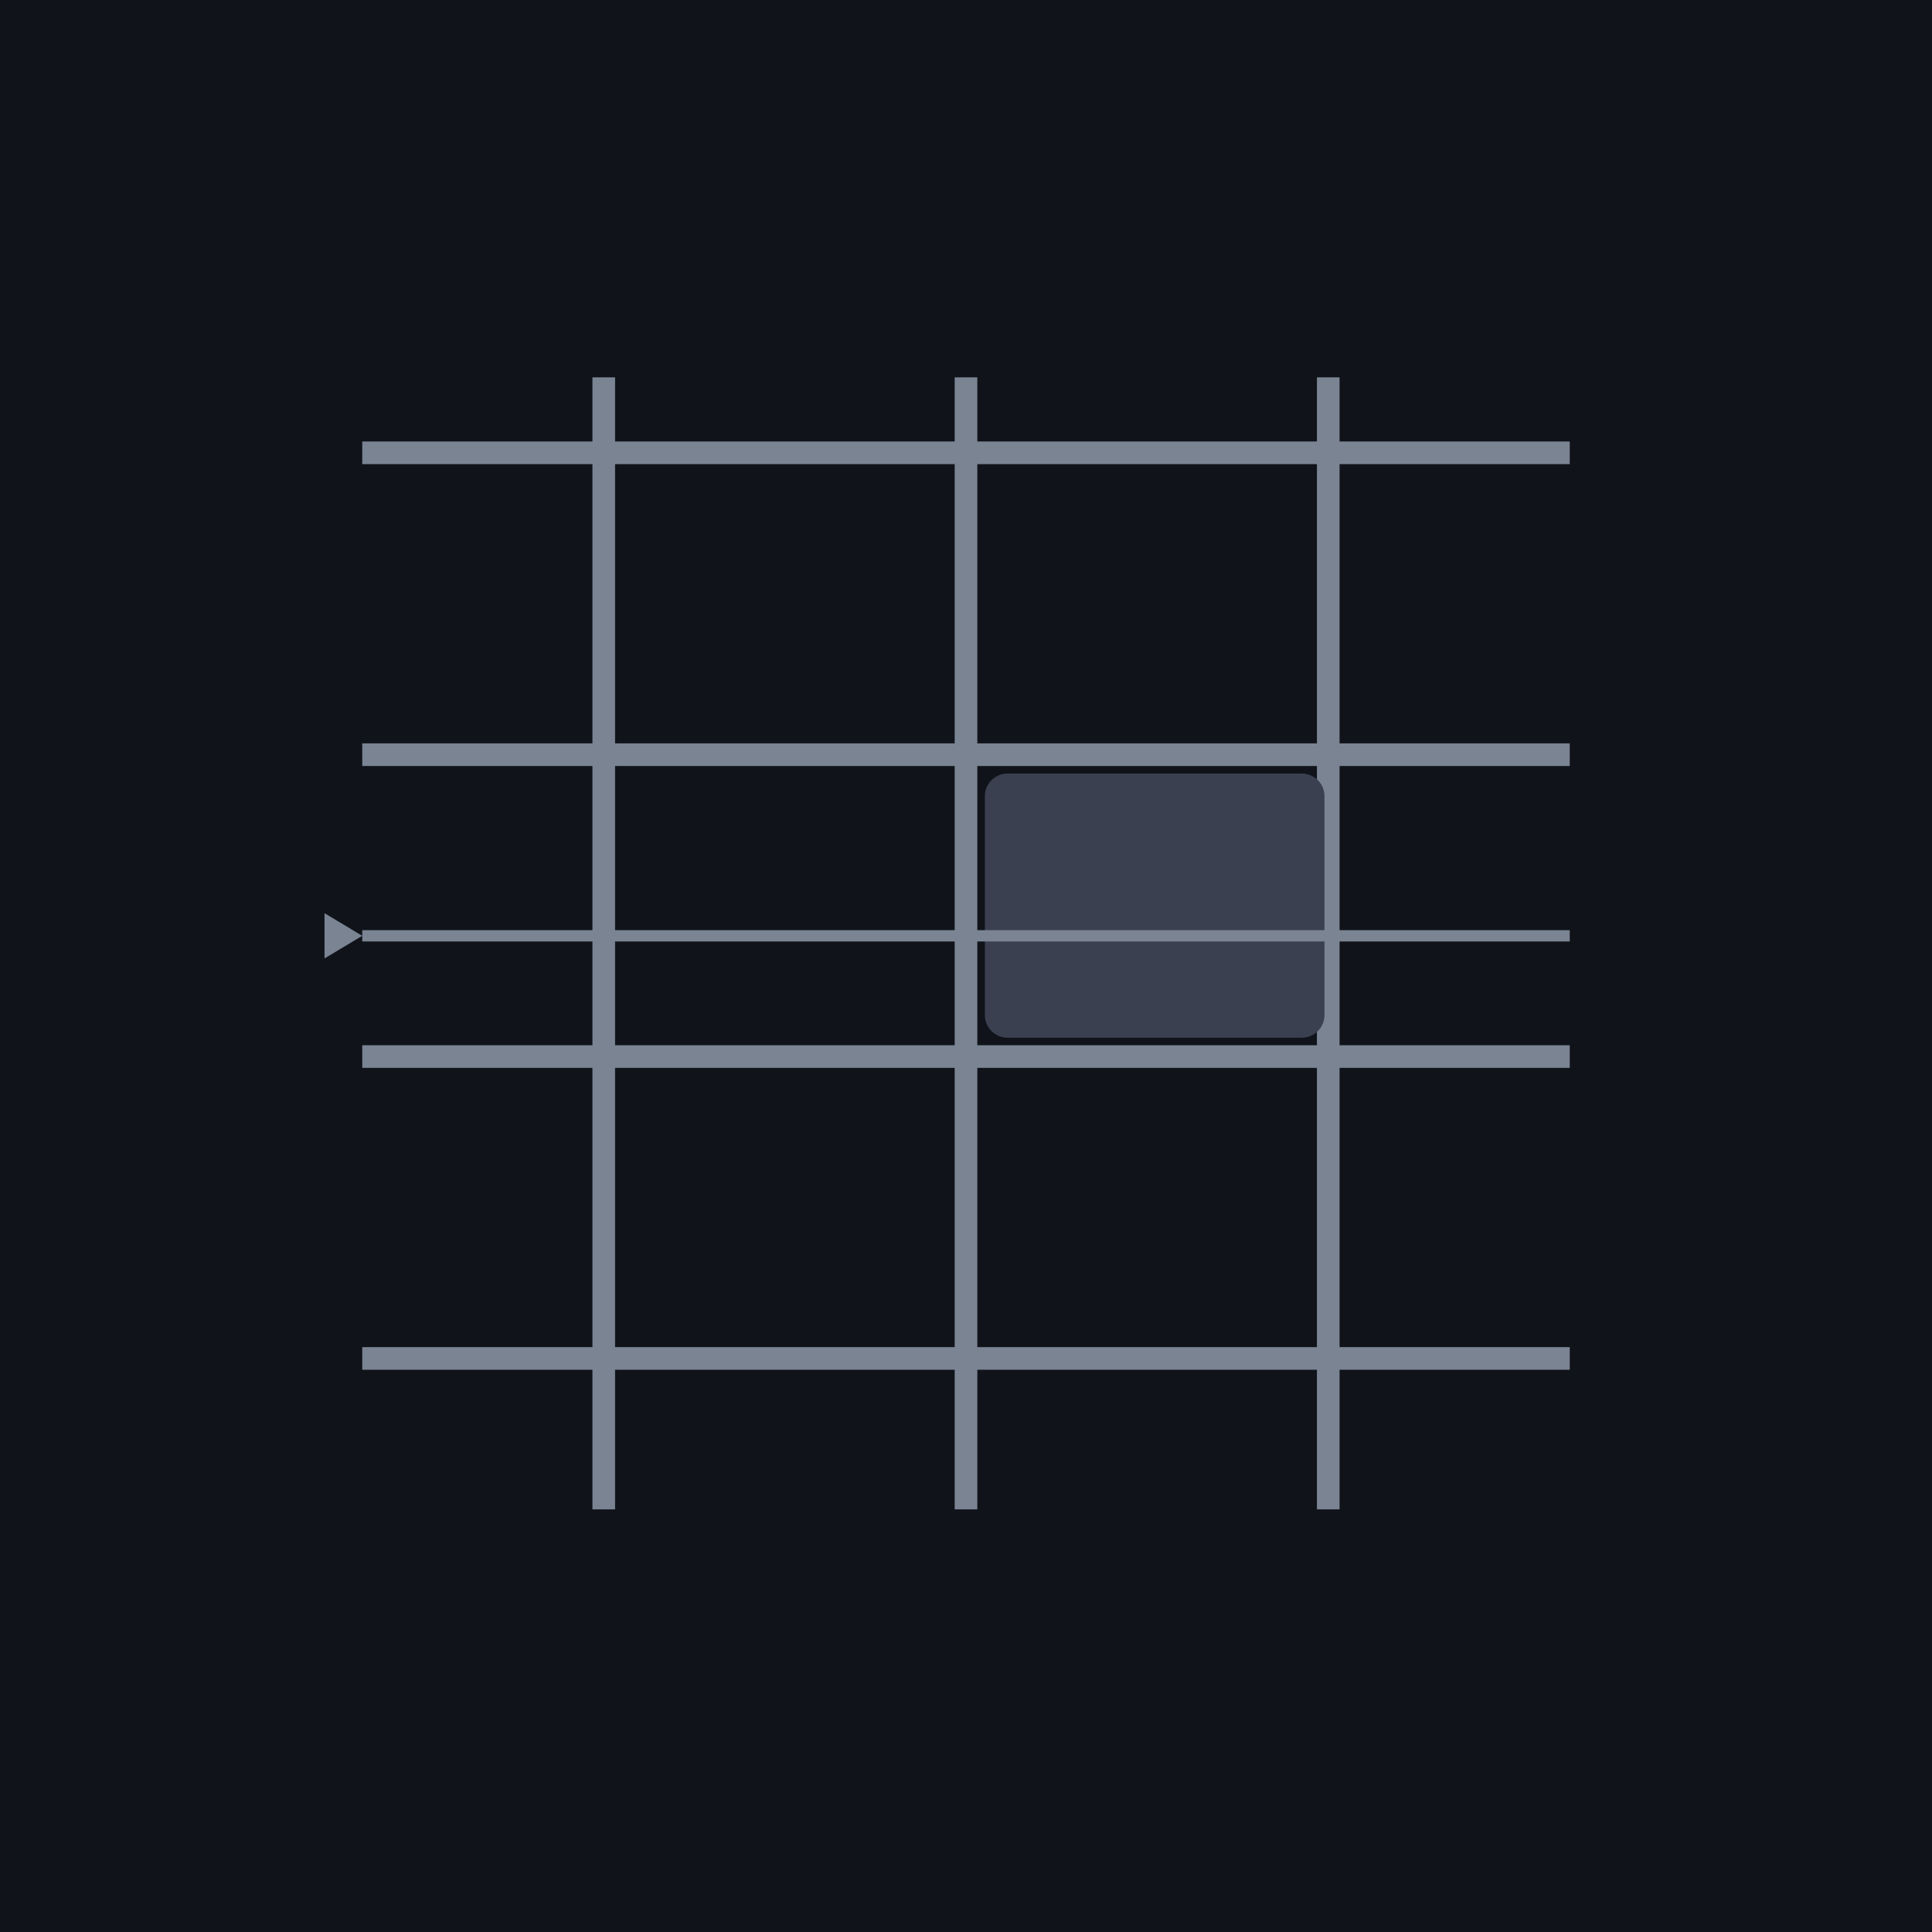
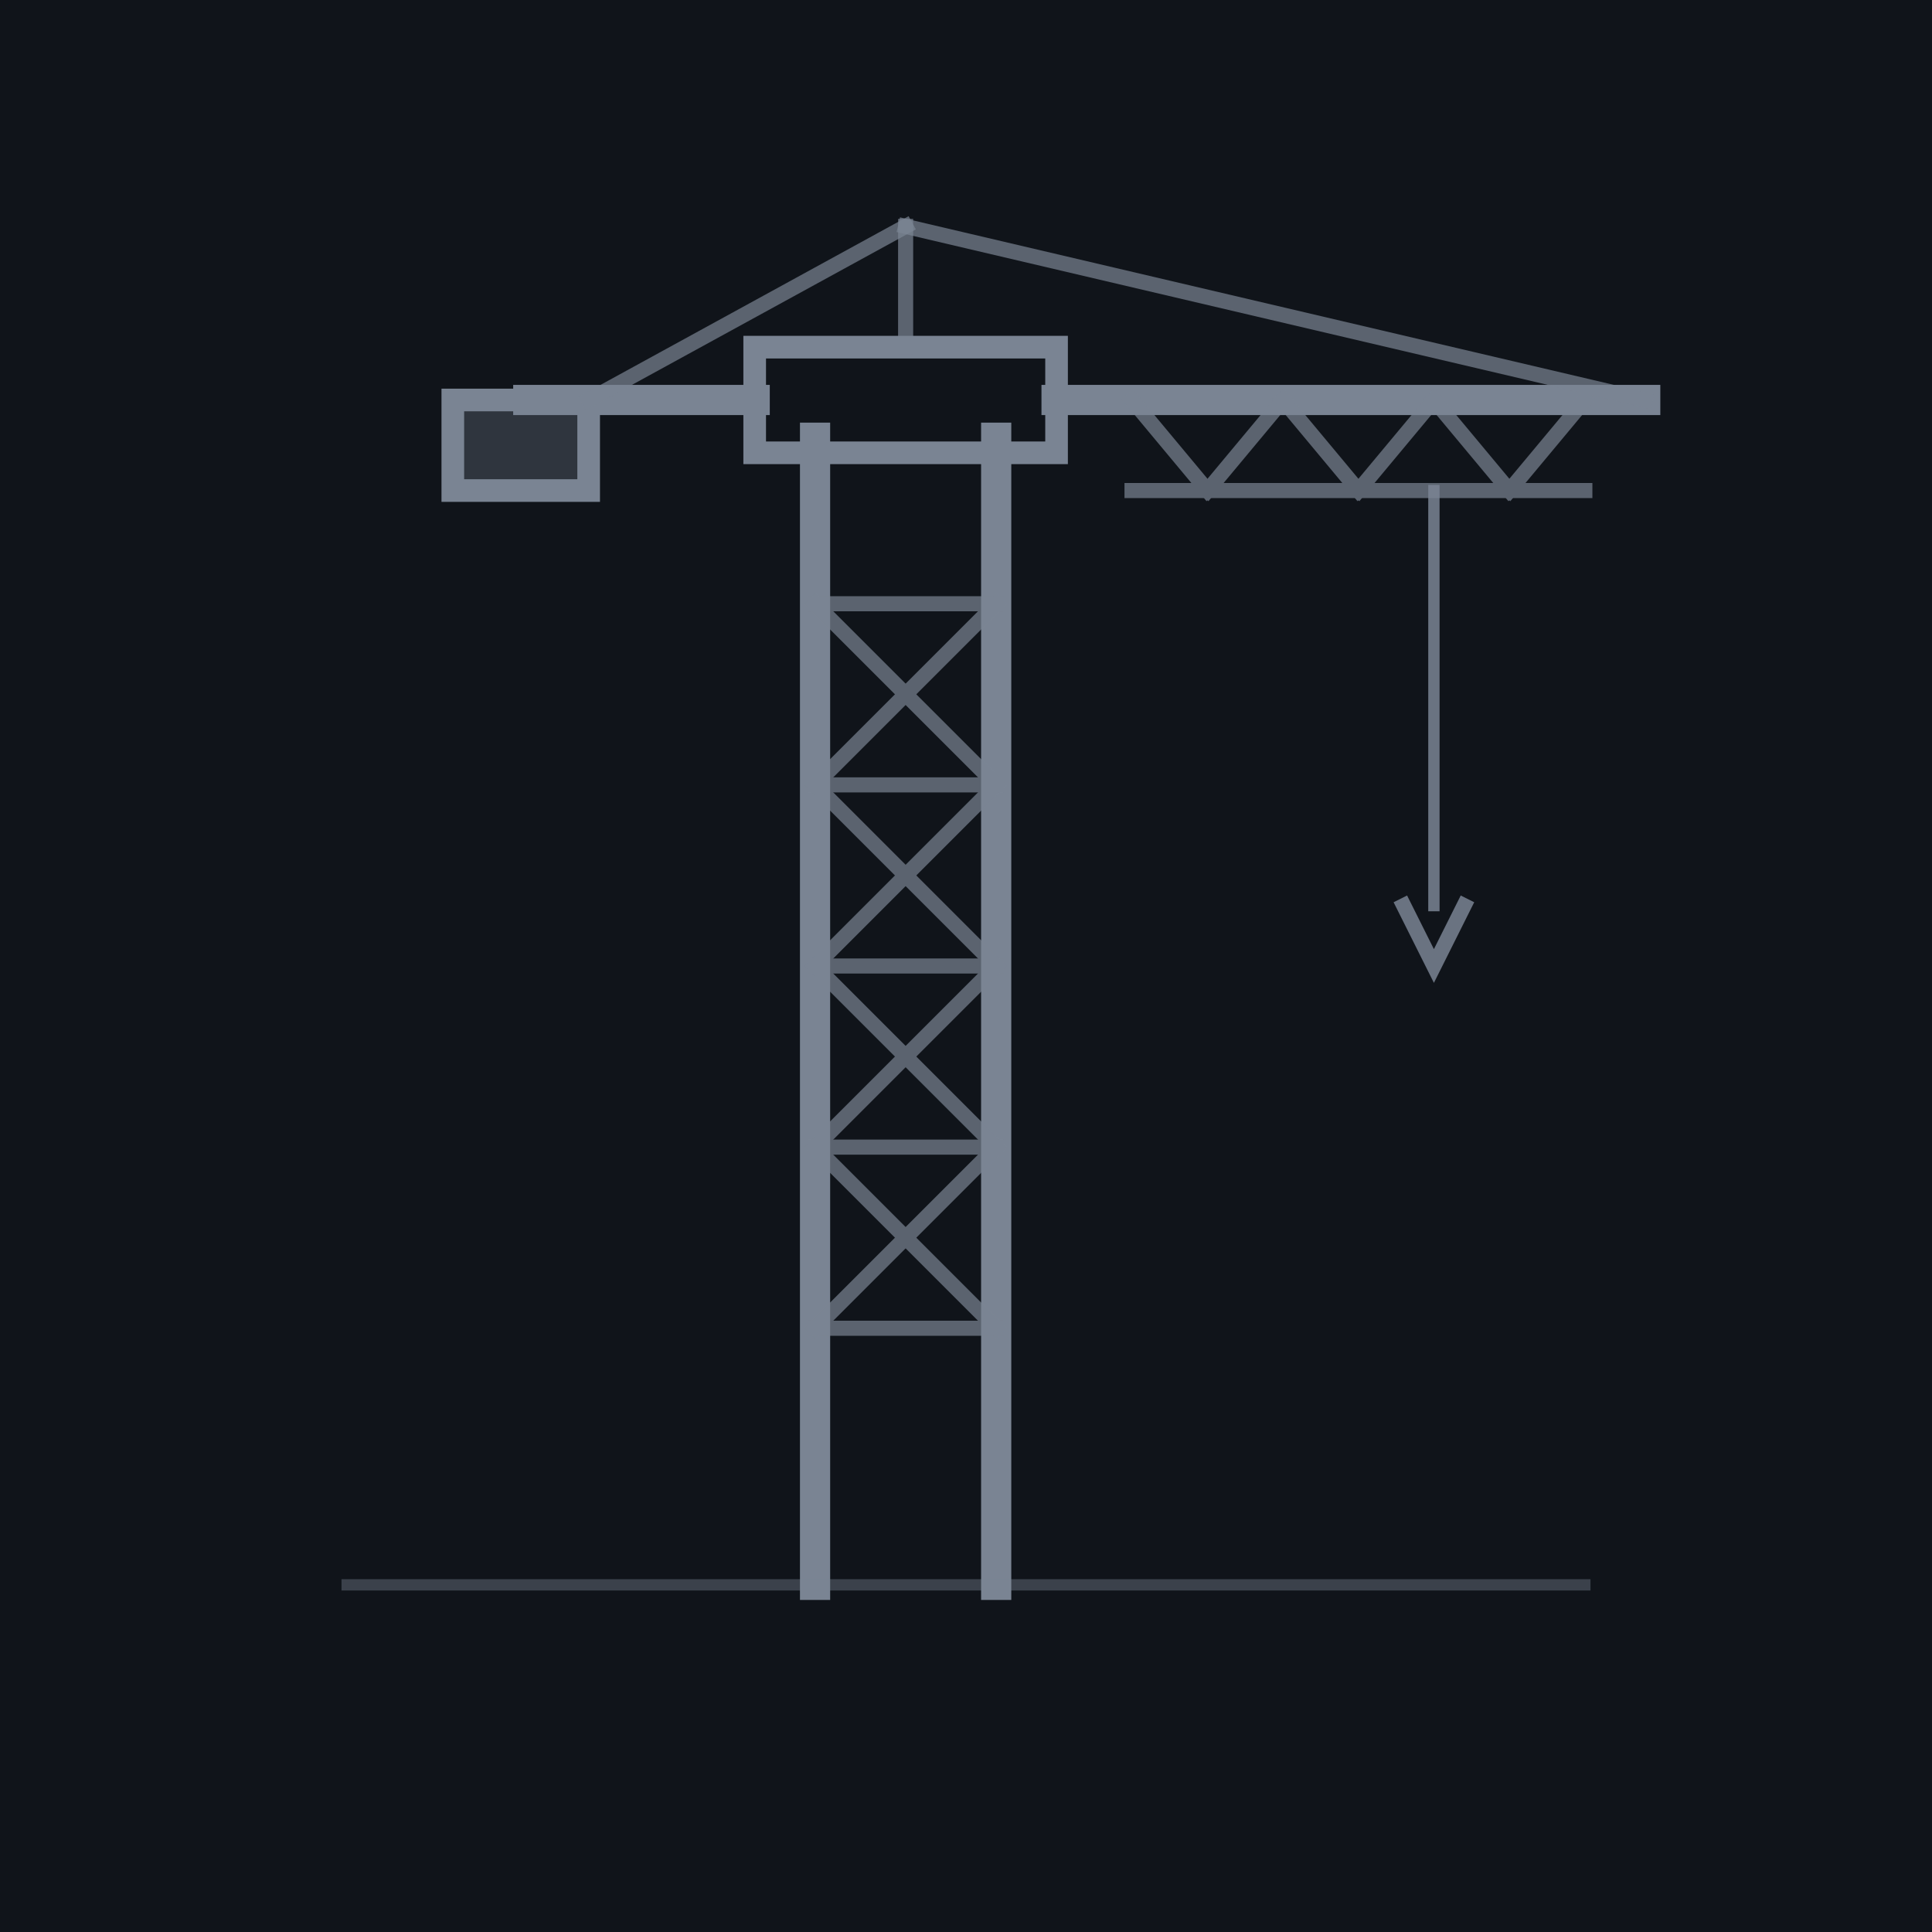
- <svg xmlns="http://www.w3.org/2000/svg" viewBox="0 0 512 512">
+ <svg xmlns="http://www.w3.org/2000/svg" viewBox="0 0 512 512" width="512" height="512">
  <rect width="512" height="512" fill="#10141a" />
-   <g stroke="#7a8493" stroke-width="6" fill="none">
-     <line x1="96" y1="120" x2="416" y2="120" />
-     <line x1="96" y1="200" x2="416" y2="200" />
-     <line x1="96" y1="280" x2="416" y2="280" />
-     <line x1="96" y1="360" x2="416" y2="360" />
-     <line x1="160" y1="100" x2="160" y2="400" />
-     <line x1="256" y1="100" x2="256" y2="400" />
-     <line x1="352" y1="100" x2="352" y2="400" />
+   <g stroke="#7a8493" stroke-linecap="square" fill="none">
+     <g stroke-width="8">
+       <line x1="216" y1="116" x2="216" y2="420" />
+       <line x1="264" y1="116" x2="264" y2="420" />
+     </g>
+     <g stroke-width="4" opacity="0.70">
+       <line x1="216" y1="160" x2="264" y2="160" />
+       <line x1="216" y1="208" x2="264" y2="208" />
+       <line x1="216" y1="256" x2="264" y2="256" />
+       <line x1="216" y1="304" x2="264" y2="304" />
+       <line x1="216" y1="352" x2="264" y2="352" />
+       <line x1="216" y1="160" x2="264" y2="208" />
+       <line x1="264" y1="160" x2="216" y2="208" />
+       <line x1="216" y1="208" x2="264" y2="256" />
+       <line x1="264" y1="208" x2="216" y2="256" />
+       <line x1="216" y1="256" x2="264" y2="304" />
+       <line x1="264" y1="256" x2="216" y2="304" />
+       <line x1="216" y1="304" x2="264" y2="352" />
+       <line x1="264" y1="304" x2="216" y2="352" />
+     </g>
+     <rect x="200" y="92" width="80" height="28" stroke-width="6" />
+     <g stroke-width="8">
+       <line x1="280" y1="106" x2="436" y2="106" />
+     </g>
+     <g stroke-width="4" opacity="0.70">
+       <line x1="240" y1="60" x2="436" y2="106" />
+       <line x1="300" y1="106" x2="320" y2="130" />
+       <line x1="320" y1="130" x2="340" y2="106" />
+       <line x1="340" y1="106" x2="360" y2="130" />
+       <line x1="360" y1="130" x2="380" y2="106" />
+       <line x1="380" y1="106" x2="400" y2="130" />
+       <line x1="400" y1="130" x2="420" y2="106" />
+       <line x1="300" y1="130" x2="420" y2="130" />
+     </g>
+     <g stroke-width="8">
+       <line x1="200" y1="106" x2="140" y2="106" />
+     </g>
+     <rect x="120" y="106" width="36" height="24" stroke-width="6" fill="rgba(122, 132, 147, 0.30)" />
+     <line x1="240" y1="60" x2="156" y2="106" stroke-width="4" opacity="0.70" />
+     <line x1="240" y1="60" x2="240" y2="92" stroke-width="4" opacity="0.70" />
+     <g stroke-width="3" opacity="0.85">
+       <line x1="380" y1="130" x2="380" y2="240" />
+     </g>
+     <path d="M 372 240 L 380 256 L 388 240" stroke-width="4" opacity="0.85" />
+     <line x1="92" y1="420" x2="420" y2="420" stroke-width="3" opacity="0.40" />
  </g>
-   <rect x="261" y="205" width="90" height="70" rx="6" fill="#3a4050" />
-   <line x1="96" y1="248" x2="416" y2="248" stroke="#7a8493" stroke-width="3" />
-   <polygon points="86,242 96,248 86,254" fill="#7a8493" />
</svg>
